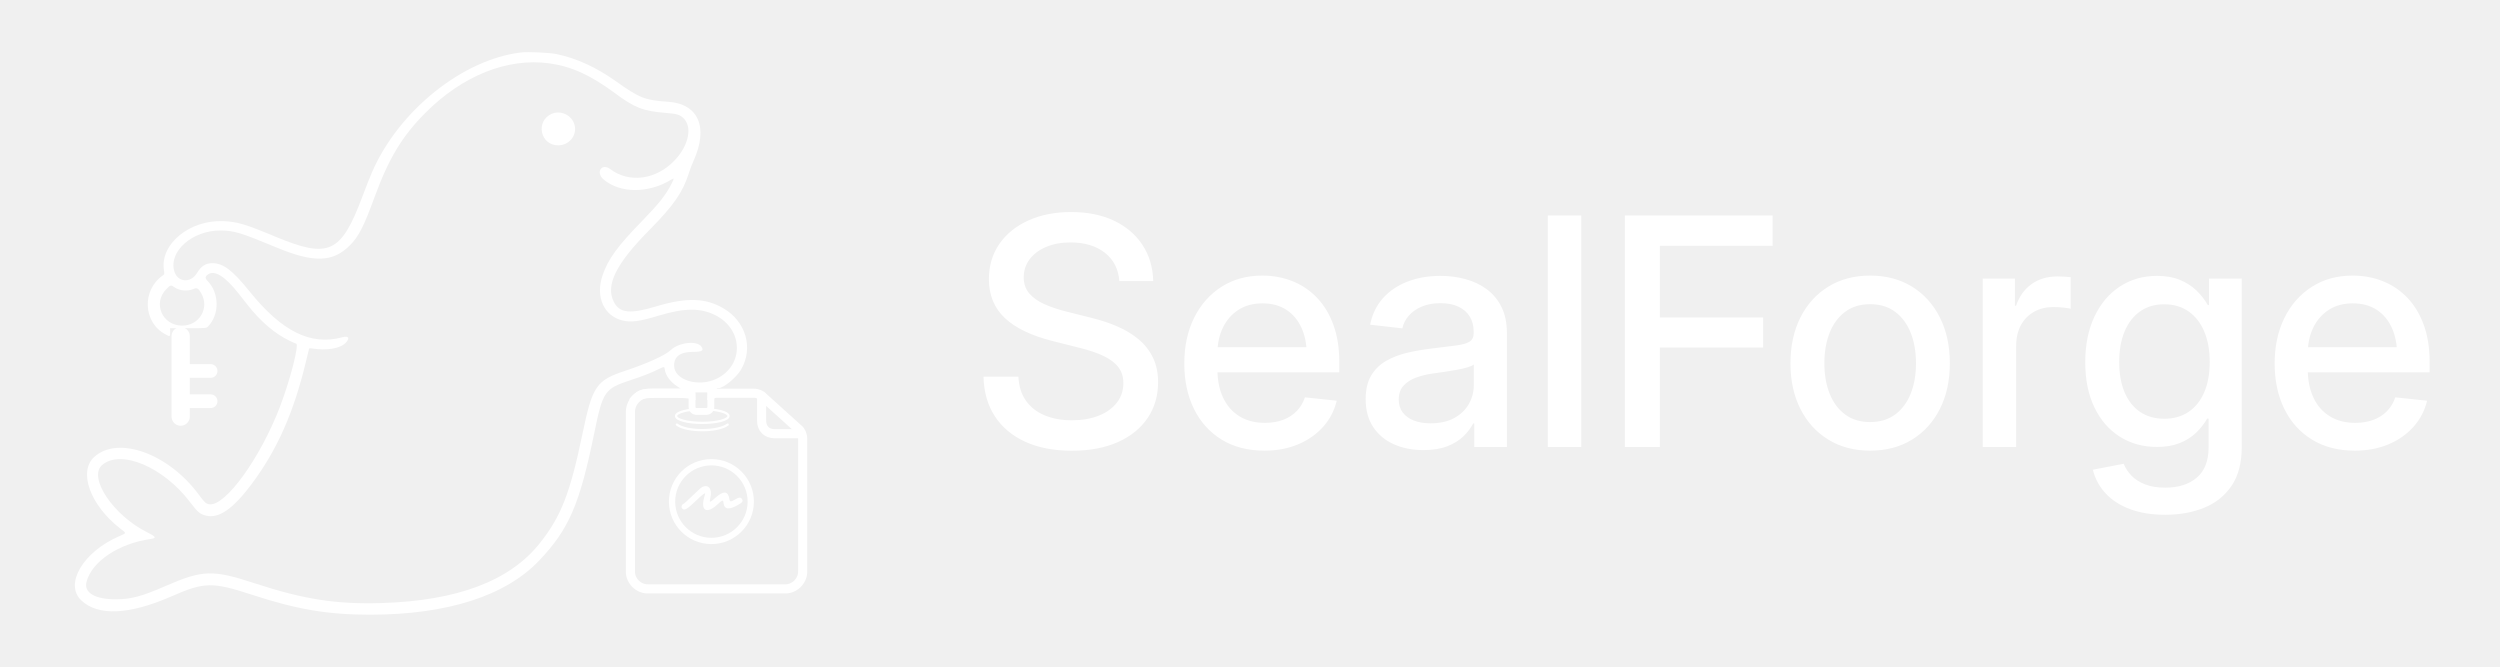
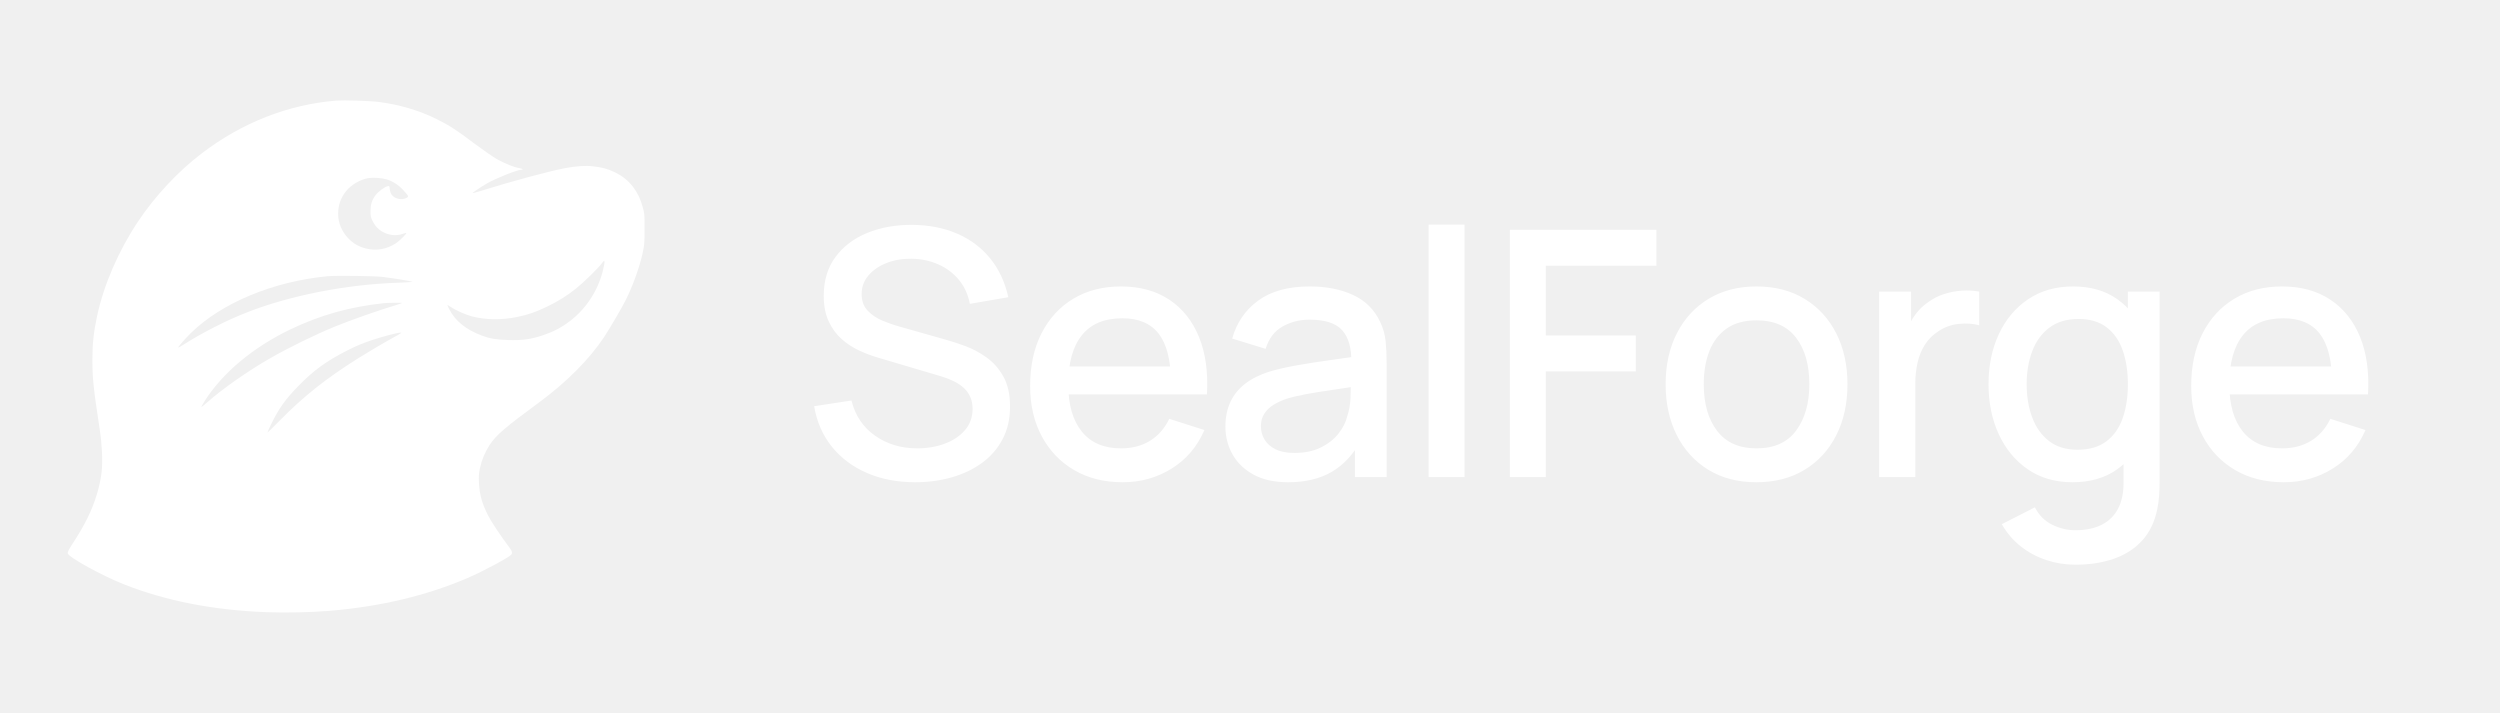
- <svg xmlns="http://www.w3.org/2000/svg" width="330" height="88" viewBox="0 0 330 88" role="img" aria-label="SealForge">
-   <g transform="translate(8 5) scale(0.07528958) translate(-28 -11)">
-     <g id="paper" fill="none" stroke="#ffffff" stroke-width="16" stroke-linecap="round" stroke-linejoin="round">
-       <path d="M1131 634H1060C1042 634 1027 649 1027 667V947C1027 963 1041 977 1057 977H1299C1315 977 1329 963 1329 947V714C1329 707 1326 700 1322 697L1260 641C1257 637 1250 634 1243 634H1172" />
-       <path d="M1257 641V682C1257 696 1266 705 1280 705H1326" />
-     </g>
-     <g id="seal-contour" fill="#ffffff">
-       <path fill-rule="evenodd" d="M835.0 36.6C732.7 48.9 621.1 138.5 574.2 246.0C570.9 253.4 563.2 273.0 557.0 289.5C519.7 388.8 498.3 398.6 404.5 359.5C351.8 337.5 337.8 333.3 313.0 332.3C254.3 330.0 202.8 372.0 209.0 417.3C210.2 425.4 210.2 425.4 207.3 427.4C170.1 453.2 172.5 509.9 211.7 530.7C220.0 535.2 220.0 535.2 220.0 527.0V520.0H251.8C283.6 520.0 283.6 520.0 286.7 516.7C306.8 495.9 306.4 458.4 285.8 437.3C281.0 432.4 281.1 429.5 286.3 425.8C297.8 417.6 316.1 428.8 339.6 458.6C343.9 464.1 351.4 473.6 356.1 479.6C379.2 508.8 403.5 529.5 429.6 542.1C435.2 544.8 440.2 547.0 440.8 547.0C446.8 547.0 431.2 608.6 413.0 656.6C378.6 747.1 317.0 832.5 288.9 828.7C282.8 827.9 280.8 826.0 269.8 811.2C216.8 739.7 128.9 708.1 87.2 745.5C58.4 771.4 79.8 830.4 132.9 871.5C143.8 879.9 143.9 879.0 130.5 884.8C67.6 912.1 34.2 968.4 64.1 997.0C93.3 1025.0 148.0 1022.7 222.3 990.2C279.9 964.9 293.9 964.6 363.5 987.3C442.6 1013.2 496.7 1022.3 571.0 1022.3C705.7 1022.2 808.1 989.4 867.0 927.4C919.3 872.3 938.0 829.1 963.6 704.0C978.7 630.3 981.6 626.1 1027.5 611.0C1048.5 604.1 1063.4 598.3 1075.9 592.1C1086.3 587.0 1086.6 587.0 1087.3 592.5C1088.8 603.0 1097.1 614.2 1109.1 622.0L1115.3 626.0H1084.9C1051.9 626.0 1047.0 626.6 1038.5 631.5C1034.0 634.2 1025.0 643.2 1025.0 645.0C1025.0 646.8 1045.6 645.7 1050.5 643.7C1057.3 640.9 1130.0 641.2 1130.0 644.0C1130.0 645.8 1130.7 646.0 1135.6 646.0H1141.2L1140.8 639.2L1140.5 632.5H1151.5H1162.5L1162.2 639.2L1161.8 646.0H1167.9C1173.3 646.0 1174.0 645.8 1174.0 644.0C1174.0 642.7 1174.7 642.0 1176.0 642.0C1177.8 642.0 1178.0 641.3 1178.0 633.5C1178.0 625.0 1178.0 625.0 1181.7 625.0C1190.3 625.0 1212.9 606.4 1220.9 592.7C1243.1 554.9 1229.7 508.4 1190.0 485.1C1158.6 466.7 1125.0 465.8 1071.3 482.0C1026.6 495.5 1007.9 493.5 998.0 474.0C983.0 444.6 1001.4 407.4 1060.6 347.5C1103.0 304.6 1119.1 281.3 1129.5 248.0C1131.5 241.7 1135.1 232.2 1137.5 227.0C1164.3 168.3 1146.5 126.5 1093.0 123.0C1052.4 120.3 1043.0 116.6 1001.5 87.0C967.0 62.5 932.4 46.7 897.5 39.4C884.8 36.8 847.5 35.1 835.0 36.6ZM884.5 55.6C923.2 60.9 957.0 76.1 999.7 107.8C1034.5 133.6 1049.2 139.3 1088.5 142.5C1107.4 144.0 1112.8 145.4 1118.8 150.6C1136.3 165.6 1130.0 198.9 1104.6 225.7C1072.3 259.8 1025.0 266.2 991.7 241.1C976.7 229.7 965.5 246.8 979.9 259.1C1008.8 283.9 1058.7 284.0 1098.8 259.4C1104.0 256.2 1104.0 257.0 1099.1 266.8C1089.5 285.9 1076.9 301.8 1048.1 331.4C1004.2 376.3 987.6 399.2 978.0 427.8C965.5 465.3 980.6 498.8 1013.6 506.6C1028.4 510.1 1043.2 508.1 1076.5 498.0C1121.6 484.4 1149.6 484.1 1175.5 497.0C1225.0 521.5 1226.7 584.7 1178.5 608.4C1146.5 624.2 1103.6 611.0 1103.6 585.5C1103.6 569.4 1114.5 561.5 1136.8 561.5C1152.7 561.5 1156.3 559.2 1151.5 552.3C1143.8 541.2 1111.9 544.8 1097.7 558.4C1088.2 567.4 1056.4 581.9 1018.4 594.5C967.0 611.5 960.5 621.0 943.0 705.0C921.1 810.1 905.6 849.6 868.1 897.0C815.6 963.1 723.6 997.9 590.5 1001.9C510.9 1004.3 454.3 995.4 367.8 967.1C295.0 943.2 276.9 943.7 212.5 971.8C170.1 990.3 151.6 995.2 125.0 995.3C88.3 995.4 68.6 983.8 73.4 964.9C82.6 929.0 129.6 897.5 186.2 889.5C196.5 888.0 195.1 885.4 180.5 878.2C120.5 848.7 75.3 781.3 101.0 759.7C134.0 731.9 208.4 763.5 255.0 825.0C268.4 842.7 272.1 845.8 283.0 848.6C305.0 854.2 330.0 837.1 362.0 794.5C408.1 733.0 437.1 667.3 459.0 575.0C461.3 565.4 463.3 556.9 463.6 556.1C463.9 555.2 465.1 555.0 467.8 555.4C494.7 559.8 518.7 555.7 528.3 545.1C535.6 537.0 532.8 533.0 521.9 535.9C466.5 550.9 416.0 525.9 359.3 455.5C329.6 418.6 313.0 406.0 294.2 406.0C282.3 406.0 274.4 411.1 267.1 423.3C256.1 441.5 233.3 439.8 227.4 420.4C216.9 385.5 258.9 348.4 308.5 348.7C332.2 348.9 344.0 352.5 406.5 378.5C471.7 405.6 505.3 404.7 535.0 374.9C550.5 359.5 559.7 341.4 578.5 290.0C603.4 222.0 627.0 183.0 668.0 142.0C732.8 77.1 811.4 45.7 884.5 55.6ZM227.1 447.9C236.2 454.5 250.7 455.9 261.4 451.1C267.1 448.6 269.5 450.0 274.4 458.5C289.6 484.5 271.4 515.6 241.0 515.5C205.9 515.3 189.1 475.8 213.6 451.2C220.7 444.1 221.5 443.9 227.1 447.9ZM888.4 144.4C860.3 157.5 869.1 199.2 900.0 199.4C922.8 199.6 937.2 176.3 926.3 156.8C918.9 143.7 901.9 138.1 888.4 144.4Z" />
-     </g>
-     <g id="key" fill="none" stroke="#ffffff" stroke-linecap="round" stroke-linejoin="round">
-       <path d="M238.5 534V675" stroke-width="32" />
-       <path d="M238.5 595H291M238.5 648H291" stroke-width="24" />
-     </g>
-     <g id="press" fill="none" stroke="#ffffff" stroke-linecap="round" stroke-linejoin="round">
-       <ellipse cx="1153" cy="674" rx="46" ry="12" stroke-width="4" />
-       <path d="M1135 630V657Q1135 666 1144 666H1159Q1168 666 1168 657V630" stroke-width="12" />
-     </g>
-     <g id="ink-line" fill="none" stroke="#ffffff" stroke-linecap="round">
-       <path d="M1108.5 689C1125.5 702 1180.5 702 1197.5 689" stroke-width="4" />
-     </g>
-     <g id="imprint" fill="#ffffff">
-       <circle cx="1169" cy="824" r="69" fill="none" stroke="#ffffff" stroke-width="11" />
-       <path fill-rule="evenodd" d="M1152.5 798.7C1150.9 799.5 1143.1 806.5 1135.4 814.1C1127.6 821.8 1120.7 828.0 1120.1 828.0C1117.9 828.0 1115.8 832.7 1117.0 834.9C1120.2 841.1 1125.7 838.3 1142.1 822.4C1152.3 812.4 1158.1 808.0 1158.0 810.2C1158.0 810.4 1157.1 813.9 1156.0 818.0C1150.2 840.3 1161.3 845.8 1179.0 829.5C1188.7 820.6 1189.6 820.4 1190.3 826.7C1191.5 837.4 1199.1 838.8 1213.6 831.0C1223.6 825.5 1225.2 823.5 1222.6 819.5C1220.3 816.0 1216.9 816.3 1209.9 820.6C1203.1 824.8 1201.3 824.6 1200.5 819.3C1198.2 805.2 1190.4 804.5 1176.1 817.2C1165.4 826.6 1165.2 826.6 1167.4 816.0C1170.6 801.2 1163.4 792.9 1152.5 798.7Z" />
+ <svg xmlns="http://www.w3.org/2000/svg" width="393" height="112" viewBox="0 0 393 112" role="img" aria-label="SealForge">
+   <g transform="translate(0 0) scale(0.109375)">
+     <g transform="translate(0,1024) scale(0.1,-0.1)" fill="#ffffff" id="cove-contour">
+       <path d="M4835 8794 c-689 -55 -1354 -315 -1935 -758 -341 -260 -670 -611 -917 -981 -279 -419 -491 -907 -587 -1355 -49 -228 -68 -399 -68 -625 0 -275 13 -398 107 -1020 32 -209 42 -451 26 -595 -24 -213 -99 -457 -206 -670 -62 -123 -110 -207 -208 -358 -62 -96 -78 -127 -73 -146 14 -57 493 -320 809 -445 606 -239 1288 -372 2056 -400 266 -10 653 -2 901 20 733 62 1389 218 1981 472 217 93 594 295 627 335 22 28 13 52 -47 131 -95 124 -247 353 -284 428 -89 176 -124 300 -133 473 -5 93 -2 133 14 211 24 114 73 232 138 332 96 145 221 253 709 611 394 290 726 622 937 941 78 118 254 418 308 526 104 206 199 470 246 679 25 115 28 143 28 345 1 211 0 224 -27 319 -33 121 -71 199 -138 289 -67 89 -153 158 -264 212 -103 49 -179 70 -317 85 -103 12 -239 3 -392 -26 -232 -44 -758 -185 -1216 -328 -63 -19 -116 -34 -118 -31 -5 4 121 89 206 138 126 73 436 197 494 197 38 0 16 18 -29 24 -71 10 -207 65 -323 130 -56 32 -203 134 -326 226 -253 191 -356 258 -534 346 -253 126 -538 211 -840 249 -119 16 -499 27 -605 19z m718 -1131 c83 -24 168 -76 233 -145 33 -34 66 -73 73 -85 10 -20 8 -24 -20 -39 -68 -34 -168 -12 -211 49 -12 16 -23 51 -26 78 -4 47 -6 48 -31 43 -44 -10 -133 -76 -173 -129 -52 -68 -72 -133 -73 -230 0 -67 4 -89 27 -135 40 -82 88 -132 162 -170 86 -43 183 -52 269 -23 31 11 57 18 57 15 0 -18 -100 -116 -152 -150 -131 -85 -280 -110 -427 -74 -105 27 -181 70 -252 143 -96 99 -149 225 -149 354 0 126 38 234 114 328 77 94 199 165 319 187 65 11 192 3 260 -17z m3108 -1329 c-74 -283 -245 -540 -474 -712 -120 -91 -235 -151 -382 -200 -173 -59 -301 -76 -505 -69 -175 6 -261 21 -375 64 -225 83 -383 211 -466 375 -16 31 -29 60 -29 63 0 3 21 -8 46 -25 69 -48 220 -115 309 -138 200 -51 426 -54 651 -7 154 31 265 70 431 150 154 74 290 159 418 263 105 84 310 285 363 355 35 46 37 47 40 23 2 -14 -11 -78 -27 -142z m-3161 -74 c141 -17 404 -60 425 -69 11 -4 -69 -10 -190 -14 -748 -22 -1581 -186 -2199 -432 -298 -118 -631 -288 -906 -463 -35 -23 -66 -39 -69 -37 -6 6 100 127 181 207 441 434 1185 743 1966 818 114 11 684 4 792 -10z m280 -374 c0 -2 -33 -14 -72 -26 -254 -75 -668 -221 -898 -315 -278 -114 -658 -300 -922 -451 -327 -187 -691 -442 -916 -642 -40 -36 -75 -63 -77 -60 -3 2 23 47 56 99 258 399 691 759 1221 1014 434 208 852 325 1348 378 50 5 260 8 260 3z m-25 -439 c-11 -8 -51 -31 -90 -52 -127 -69 -378 -217 -515 -303 -461 -290 -777 -540 -1119 -886 -101 -102 -185 -185 -187 -183 -2 2 25 62 60 134 104 212 199 346 386 537 219 225 404 359 705 511 132 67 227 106 355 148 161 53 357 105 405 106 19 1 19 1 0 -12z" fill-rule="evenodd" />
    </g>
  </g>
-   <path fill="#ffffff" d="M141.485 59.497Q137.934 59.497 135.341 58.317Q132.748 57.136 131.319 54.946Q129.891 52.756 129.822 49.724H134.434Q134.507 51.577 135.404 52.864Q136.3 54.151 137.871 54.814Q139.442 55.477 141.485 55.477Q143.501 55.477 145.027 54.872Q146.553 54.266 147.418 53.159Q148.283 52.052 148.283 50.574Q148.283 49.327 147.621 48.463Q146.959 47.6 145.665 46.985Q144.37 46.371 142.455 45.903L139 45.029Q134.758 43.971 132.647 41.989Q130.536 40.007 130.536 36.853Q130.536 34.182 131.922 32.189Q133.307 30.197 135.761 29.092Q138.215 27.988 141.401 27.988Q144.626 27.988 147.031 29.124Q149.436 30.261 150.793 32.309Q152.149 34.357 152.228 37.097H147.755Q147.561 34.694 145.822 33.348Q144.082 32.002 141.317 32.002Q139.482 32.002 138.086 32.594Q136.69 33.186 135.911 34.227Q135.131 35.268 135.131 36.615Q135.131 37.871 135.855 38.722Q136.578 39.574 137.862 40.15Q139.145 40.726 140.831 41.144L143.969 41.931Q145.9 42.394 147.525 43.105Q149.149 43.816 150.346 44.833Q151.544 45.851 152.205 47.24Q152.867 48.63 152.867 50.458Q152.867 53.136 151.49 55.176Q150.113 57.217 147.561 58.357Q145.008 59.497 141.485 59.497ZM166.916 59.486Q163.627 59.486 161.253 58.027Q158.879 56.569 157.603 53.974Q156.327 51.378 156.327 47.98Q156.327 44.574 157.619 41.96Q158.912 39.345 161.233 37.861Q163.554 36.378 166.614 36.378Q168.766 36.378 170.614 37.118Q172.463 37.858 173.85 39.309Q175.237 40.761 176.011 42.886Q176.785 45.011 176.785 47.782V49.152H158.525V45.832H174.491L172.495 46.883Q172.495 44.825 171.802 43.286Q171.108 41.747 169.802 40.895Q168.496 40.043 166.643 40.043Q164.802 40.043 163.47 40.902Q162.138 41.762 161.418 43.256Q160.698 44.75 160.698 46.666V48.719Q160.698 50.904 161.455 52.501Q162.211 54.098 163.621 54.958Q165.03 55.818 166.97 55.818Q168.319 55.818 169.381 55.415Q170.443 55.012 171.173 54.255Q171.903 53.497 172.252 52.449L176.448 52.893Q175.982 54.85 174.657 56.334Q173.333 57.818 171.351 58.652Q169.37 59.486 166.916 59.486ZM187.89 59.412Q185.723 59.412 184 58.649Q182.277 57.886 181.273 56.383Q180.268 54.88 180.268 52.679Q180.268 50.778 180.999 49.564Q181.729 48.35 182.965 47.64Q184.201 46.929 185.756 46.564Q187.311 46.2 188.949 46.009Q190.985 45.758 192.206 45.602Q193.427 45.446 193.977 45.101Q194.527 44.755 194.527 43.963V43.81Q194.527 42.65 194.02 41.805Q193.512 40.959 192.533 40.489Q191.553 40.02 190.139 40.02Q188.717 40.02 187.654 40.476Q186.591 40.933 185.946 41.686Q185.301 42.439 185.11 43.344L180.856 42.859Q181.269 40.791 182.553 39.358Q183.837 37.925 185.791 37.17Q187.744 36.415 190.145 36.415Q191.868 36.415 193.448 36.846Q195.029 37.276 196.259 38.185Q197.489 39.095 198.201 40.531Q198.914 41.967 198.914 43.986V59.0H194.605V55.9H194.456Q194.009 56.779 193.179 57.587Q192.349 58.395 191.053 58.903Q189.756 59.412 187.89 59.412ZM188.825 55.877Q190.708 55.877 191.98 55.17Q193.253 54.463 193.897 53.311Q194.542 52.16 194.542 50.827V48.112Q194.309 48.313 193.722 48.487Q193.134 48.66 192.347 48.807Q191.56 48.955 190.729 49.077Q189.898 49.199 189.187 49.294Q187.97 49.455 186.929 49.838Q185.889 50.222 185.261 50.916Q184.634 51.609 184.634 52.751Q184.634 53.749 185.161 54.447Q185.688 55.145 186.631 55.511Q187.573 55.877 188.825 55.877ZM208.727 28.443V59.0H204.314V28.443ZM214.485 59.0V28.443H233.987V32.45H219.103V41.905H232.731V45.87H219.103V59.0ZM246.854 59.486Q243.705 59.486 241.337 58.031Q238.969 56.577 237.655 53.981Q236.341 51.384 236.341 47.965Q236.341 44.515 237.655 41.906Q238.969 39.297 241.337 37.837Q243.705 36.378 246.854 36.378Q250.022 36.378 252.387 37.837Q254.751 39.297 256.065 41.906Q257.379 44.515 257.379 47.965Q257.379 51.384 256.065 53.981Q254.751 56.577 252.387 58.031Q250.022 59.486 246.854 59.486ZM246.854 55.712Q248.817 55.712 250.167 54.711Q251.518 53.71 252.214 51.955Q252.911 50.201 252.911 47.962Q252.911 45.693 252.214 43.935Q251.518 42.176 250.167 41.164Q248.817 40.152 246.854 40.152Q244.909 40.152 243.56 41.159Q242.21 42.167 241.513 43.926Q240.817 45.686 240.817 47.962Q240.817 50.21 241.513 51.96Q242.21 53.71 243.555 54.711Q244.9 55.712 246.854 55.712ZM261.719 59.0V36.779H265.969V40.36H266.12Q266.731 38.544 268.148 37.515Q269.565 36.487 271.607 36.487Q272.073 36.487 272.552 36.519Q273.03 36.552 273.332 36.591V40.75Q273.087 40.689 272.421 40.609Q271.755 40.53 271.011 40.53Q269.647 40.53 268.534 41.134Q267.421 41.737 266.777 42.89Q266.133 44.044 266.133 45.703V59.0ZM285.82 67.951Q283.17 67.951 281.183 67.212Q279.196 66.474 277.948 65.135Q276.7 63.796 276.256 62.003L280.327 61.216Q280.671 62.088 281.373 62.805Q282.075 63.522 283.176 63.946Q284.277 64.371 285.817 64.371Q288.439 64.371 289.986 63.039Q291.533 61.707 291.533 59.073V55.258H291.347Q290.757 56.286 289.868 57.136Q288.978 57.987 287.711 58.492Q286.444 58.997 284.717 58.997Q281.957 58.997 279.816 57.642Q277.676 56.288 276.464 53.781Q275.253 51.275 275.253 47.825Q275.253 44.356 276.465 41.793Q277.677 39.229 279.82 37.822Q281.964 36.415 284.735 36.415Q286.465 36.415 287.747 36.945Q289.029 37.474 289.942 38.356Q290.854 39.237 291.432 40.271H291.584V36.779H295.912V58.992Q295.912 62.146 294.568 64.125Q293.223 66.103 290.933 67.027Q288.643 67.951 285.82 67.951ZM285.671 55.275Q287.554 55.275 288.9 54.362Q290.247 53.449 290.965 51.763Q291.683 50.077 291.683 47.779Q291.683 45.49 290.969 43.78Q290.255 42.07 288.908 41.119Q287.561 40.167 285.671 40.167Q283.828 40.167 282.495 41.104Q281.163 42.04 280.449 43.745Q279.736 45.449 279.736 47.779Q279.736 50.119 280.453 51.8Q281.171 53.481 282.503 54.378Q283.835 55.275 285.671 55.275ZM310.842 59.486Q307.553 59.486 305.179 58.027Q302.805 56.569 301.529 53.974Q300.253 51.378 300.253 47.98Q300.253 44.574 301.546 41.96Q302.838 39.345 305.159 37.861Q307.48 36.378 310.54 36.378Q312.692 36.378 314.54 37.118Q316.389 37.858 317.776 39.309Q319.163 40.761 319.937 42.886Q320.711 45.011 320.711 47.782V49.152H302.451V45.832H318.417L316.421 46.883Q316.421 44.825 315.728 43.286Q315.034 41.747 313.728 40.895Q312.422 40.043 310.57 40.043Q308.729 40.043 307.396 40.902Q306.064 41.762 305.344 43.256Q304.625 44.75 304.625 46.666V48.719Q304.625 50.904 305.381 52.501Q306.137 54.098 307.547 54.958Q308.957 55.818 310.896 55.818Q312.245 55.818 313.307 55.415Q314.369 55.012 315.099 54.255Q315.83 53.497 316.178 52.449L320.374 52.893Q319.908 54.85 318.583 56.334Q317.259 57.818 315.277 58.652Q313.296 59.486 310.842 59.486Z" />
+   <path fill="#ffffff" d="M143.874 75.81Q139.68 75.81 136.319 74.365Q132.957 72.921 130.784 70.239Q128.61 67.557 127.98 63.858L133.848 62.958Q134.739 66.522 137.574 68.502Q140.409 70.482 144.198 70.482Q146.538 70.482 148.518 69.744Q150.498 69.006 151.695 67.615Q152.892 66.225 152.892 64.272Q152.892 63.219 152.532 62.409Q152.172 61.599 151.529 61.001Q150.885 60.402 149.985 59.952Q149.085 59.502 148.014 59.178L138.042 56.226Q136.584 55.803 135.077 55.11Q133.569 54.417 132.309 53.301Q131.049 52.185 130.271 50.52Q129.492 48.855 129.492 46.488Q129.492 42.888 131.342 40.391Q133.191 37.893 136.341 36.61Q139.491 35.328 143.406 35.346Q147.357 35.382 150.471 36.732Q153.585 38.082 155.651 40.615Q157.716 43.149 158.508 46.722L152.46 47.766Q152.046 45.561 150.732 43.982Q149.418 42.402 147.492 41.556Q145.566 40.71 143.334 40.674Q141.165 40.638 139.379 41.34Q137.592 42.042 136.521 43.302Q135.45 44.562 135.45 46.218Q135.45 47.838 136.391 48.832Q137.331 49.827 138.726 50.407Q140.121 50.988 141.498 51.366L148.68 53.4Q150.03 53.769 151.749 54.403Q153.468 55.038 155.075 56.181Q156.681 57.324 157.73 59.191Q158.778 61.059 158.778 63.912Q158.778 66.837 157.59 69.069Q156.402 71.301 154.332 72.795Q152.262 74.289 149.571 75.05Q146.88 75.81 143.874 75.81ZM176.499 75.81Q172.134 75.81 168.863 73.902Q165.591 71.994 163.764 68.583Q161.937 65.172 161.937 60.672Q161.937 55.893 163.733 52.383Q165.528 48.873 168.737 46.952Q171.945 45.03 176.211 45.03Q180.666 45.03 183.798 47.1Q186.93 49.17 188.483 52.977Q190.035 56.784 189.729 62.004H184.077V59.952Q184.023 54.885 182.146 52.46Q180.27 50.034 176.427 50.034Q172.197 50.034 170.064 52.703Q167.931 55.371 167.931 60.42Q167.931 65.217 170.064 67.849Q172.197 70.482 176.211 70.482Q178.857 70.482 180.792 69.285Q182.727 68.088 183.807 65.838L189.333 67.602Q187.641 71.508 184.185 73.659Q180.729 75.81 176.499 75.81ZM166.095 62.004V57.612H186.903V62.004ZM202.482 75.81Q199.26 75.81 197.064 74.613Q194.868 73.416 193.752 71.427Q192.636 69.438 192.636 67.062Q192.636 64.857 193.423 63.179Q194.211 61.5 195.741 60.321Q197.271 59.142 199.53 58.422Q201.456 57.855 203.917 57.418Q206.379 56.982 209.088 56.613Q211.797 56.244 214.47 55.848L212.436 57Q212.481 53.553 210.982 51.902Q209.484 50.25 205.848 50.25Q203.544 50.25 201.632 51.317Q199.719 52.383 198.954 54.84L193.698 53.22Q194.76 49.458 197.798 47.244Q200.835 45.03 205.884 45.03Q209.808 45.03 212.706 46.371Q215.604 47.712 216.954 50.592Q217.656 52.032 217.818 53.625Q217.98 55.218 217.98 57.036V75.0H212.994V68.34L213.966 69.186Q212.157 72.534 209.358 74.172Q206.559 75.81 202.482 75.81ZM203.49 71.202Q205.893 71.202 207.625 70.347Q209.358 69.492 210.406 68.164Q211.455 66.837 211.788 65.424Q212.238 64.128 212.301 62.499Q212.364 60.87 212.364 59.916L214.2 60.582Q211.545 60.987 209.353 61.307Q207.162 61.626 205.398 61.946Q203.634 62.265 202.248 62.688Q201.087 63.084 200.178 63.651Q199.269 64.218 198.743 65.037Q198.216 65.856 198.216 67.008Q198.216 68.142 198.783 69.096Q199.35 70.05 200.516 70.626Q201.681 71.202 203.49 71.202ZM224.577 75.0V35.31H230.229V75.0ZM237.348 75.0V36.12H260.388V41.772H243V52.734H257.148V58.386H243V75.0ZM276.111 75.81Q271.737 75.81 268.533 73.839Q265.329 71.868 263.583 68.394Q261.837 64.92 261.837 60.402Q261.837 55.83 263.619 52.365Q265.401 48.9 268.61 46.965Q271.818 45.03 276.111 45.03Q280.494 45.03 283.707 46.997Q286.92 48.963 288.671 52.428Q290.421 55.893 290.421 60.402Q290.421 64.965 288.657 68.434Q286.893 71.904 283.676 73.857Q280.458 75.81 276.111 75.81ZM276.111 70.482Q280.305 70.482 282.366 67.669Q284.427 64.857 284.427 60.402Q284.427 55.821 282.343 53.09Q280.26 50.358 276.111 50.358Q273.276 50.358 271.445 51.636Q269.613 52.914 268.722 55.173Q267.831 57.432 267.831 60.402Q267.831 64.992 269.933 67.737Q272.034 70.482 276.111 70.482ZM295.398 75.0V45.84H300.42V52.914L299.718 51.996Q300.249 50.592 301.113 49.422Q301.977 48.252 303.12 47.496Q304.218 46.677 305.591 46.231Q306.963 45.786 308.394 45.692Q309.825 45.597 311.13 45.84V51.132Q309.717 50.745 307.971 50.912Q306.225 51.078 304.776 52.032Q303.399 52.905 302.594 54.183Q301.788 55.461 301.437 57.014Q301.086 58.566 301.086 60.276V75.0ZM326.241 88.77Q323.883 88.77 321.678 88.041Q319.473 87.312 317.669 85.894Q315.864 84.477 314.685 82.398L319.887 79.752Q320.841 81.615 322.596 82.483Q324.351 83.352 326.277 83.352Q328.68 83.352 330.385 82.492Q332.091 81.633 332.973 79.936Q333.855 78.24 333.819 75.72V67.584H334.503V45.84H339.489V75.792Q339.489 76.953 339.408 78.006Q339.327 79.059 339.111 80.094Q338.499 83.055 336.749 84.972Q334.998 86.889 332.316 87.83Q329.634 88.77 326.241 88.77ZM325.791 75.81Q321.732 75.81 318.776 73.781Q315.819 71.751 314.208 68.264Q312.597 64.776 312.597 60.402Q312.597 56.001 314.217 52.527Q315.837 49.053 318.821 47.041Q321.804 45.03 325.899 45.03Q330.03 45.03 332.852 47.042Q335.673 49.053 337.122 52.532Q338.571 56.01 338.571 60.402Q338.571 64.767 337.118 68.255Q335.664 71.742 332.82 73.776Q329.976 75.81 325.791 75.81ZM326.583 70.698Q329.364 70.698 331.115 69.384Q332.865 68.07 333.684 65.743Q334.503 63.417 334.503 60.402Q334.503 57.369 333.679 55.052Q332.856 52.734 331.142 51.438Q329.427 50.142 326.763 50.142Q323.964 50.142 322.151 51.515Q320.337 52.887 319.464 55.214Q318.591 57.54 318.591 60.402Q318.591 63.291 319.464 65.626Q320.337 67.962 322.106 69.33Q323.874 70.698 326.583 70.698ZM359.019 75.81Q354.654 75.81 351.383 73.902Q348.111 71.994 346.284 68.583Q344.457 65.172 344.457 60.672Q344.457 55.893 346.253 52.383Q348.048 48.873 351.257 46.952Q354.465 45.03 358.731 45.03Q363.186 45.03 366.318 47.1Q369.45 49.17 371.003 52.977Q372.555 56.784 372.249 62.004H366.597V59.952Q366.543 54.885 364.666 52.46Q362.79 50.034 358.947 50.034Q354.717 50.034 352.584 52.703Q350.451 55.371 350.451 60.42Q350.451 65.217 352.584 67.849Q354.717 70.482 358.731 70.482Q361.377 70.482 363.312 69.285Q365.247 68.088 366.327 65.838L371.853 67.602Q370.161 71.508 366.705 73.659Q363.249 75.81 359.019 75.81ZM348.615 62.004V57.612H369.423V62.004Z" />
</svg>
